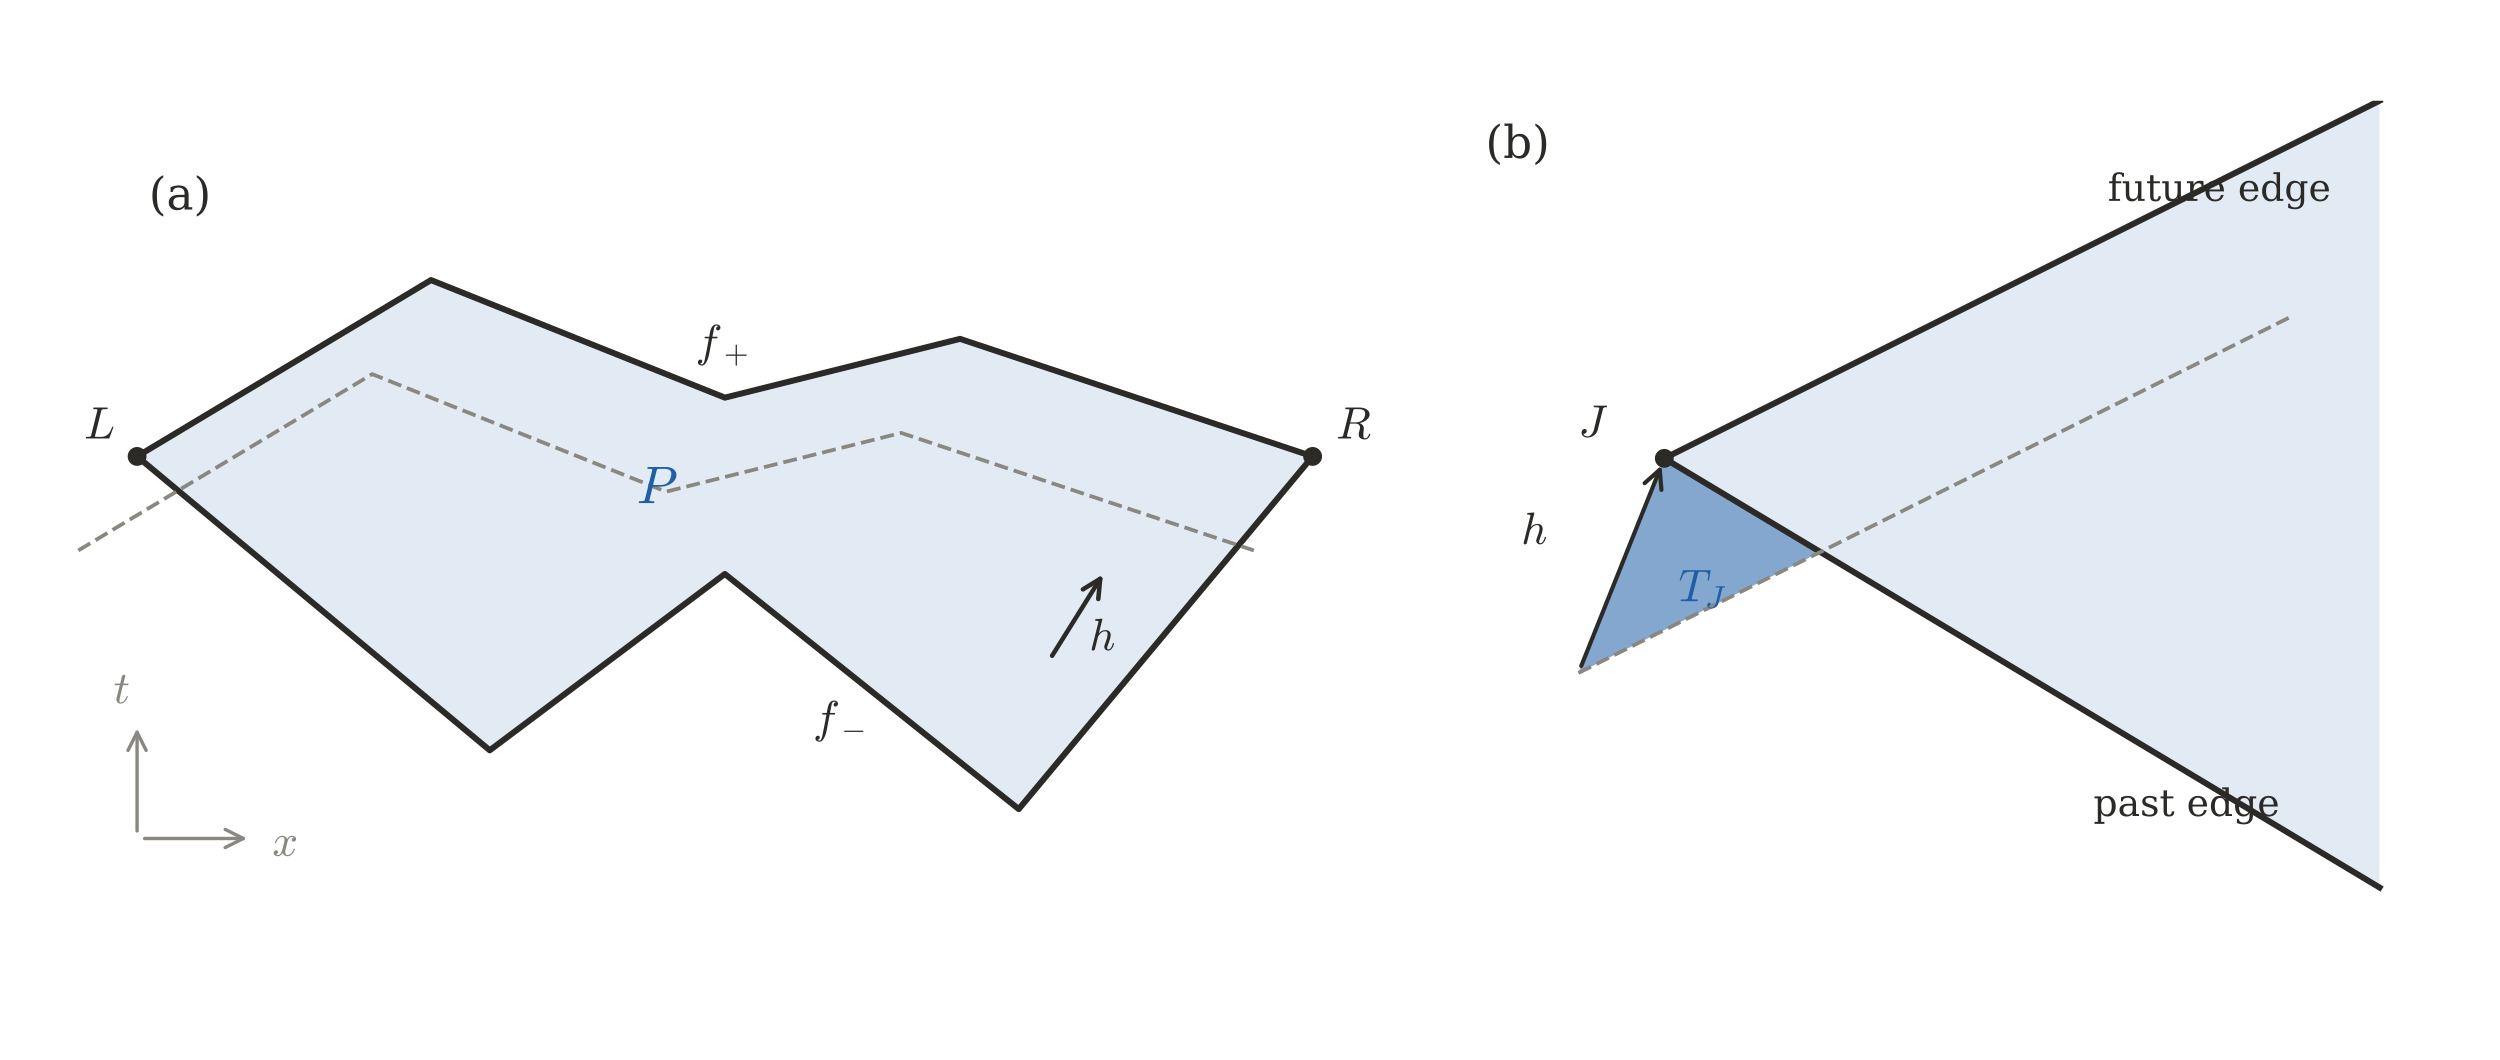
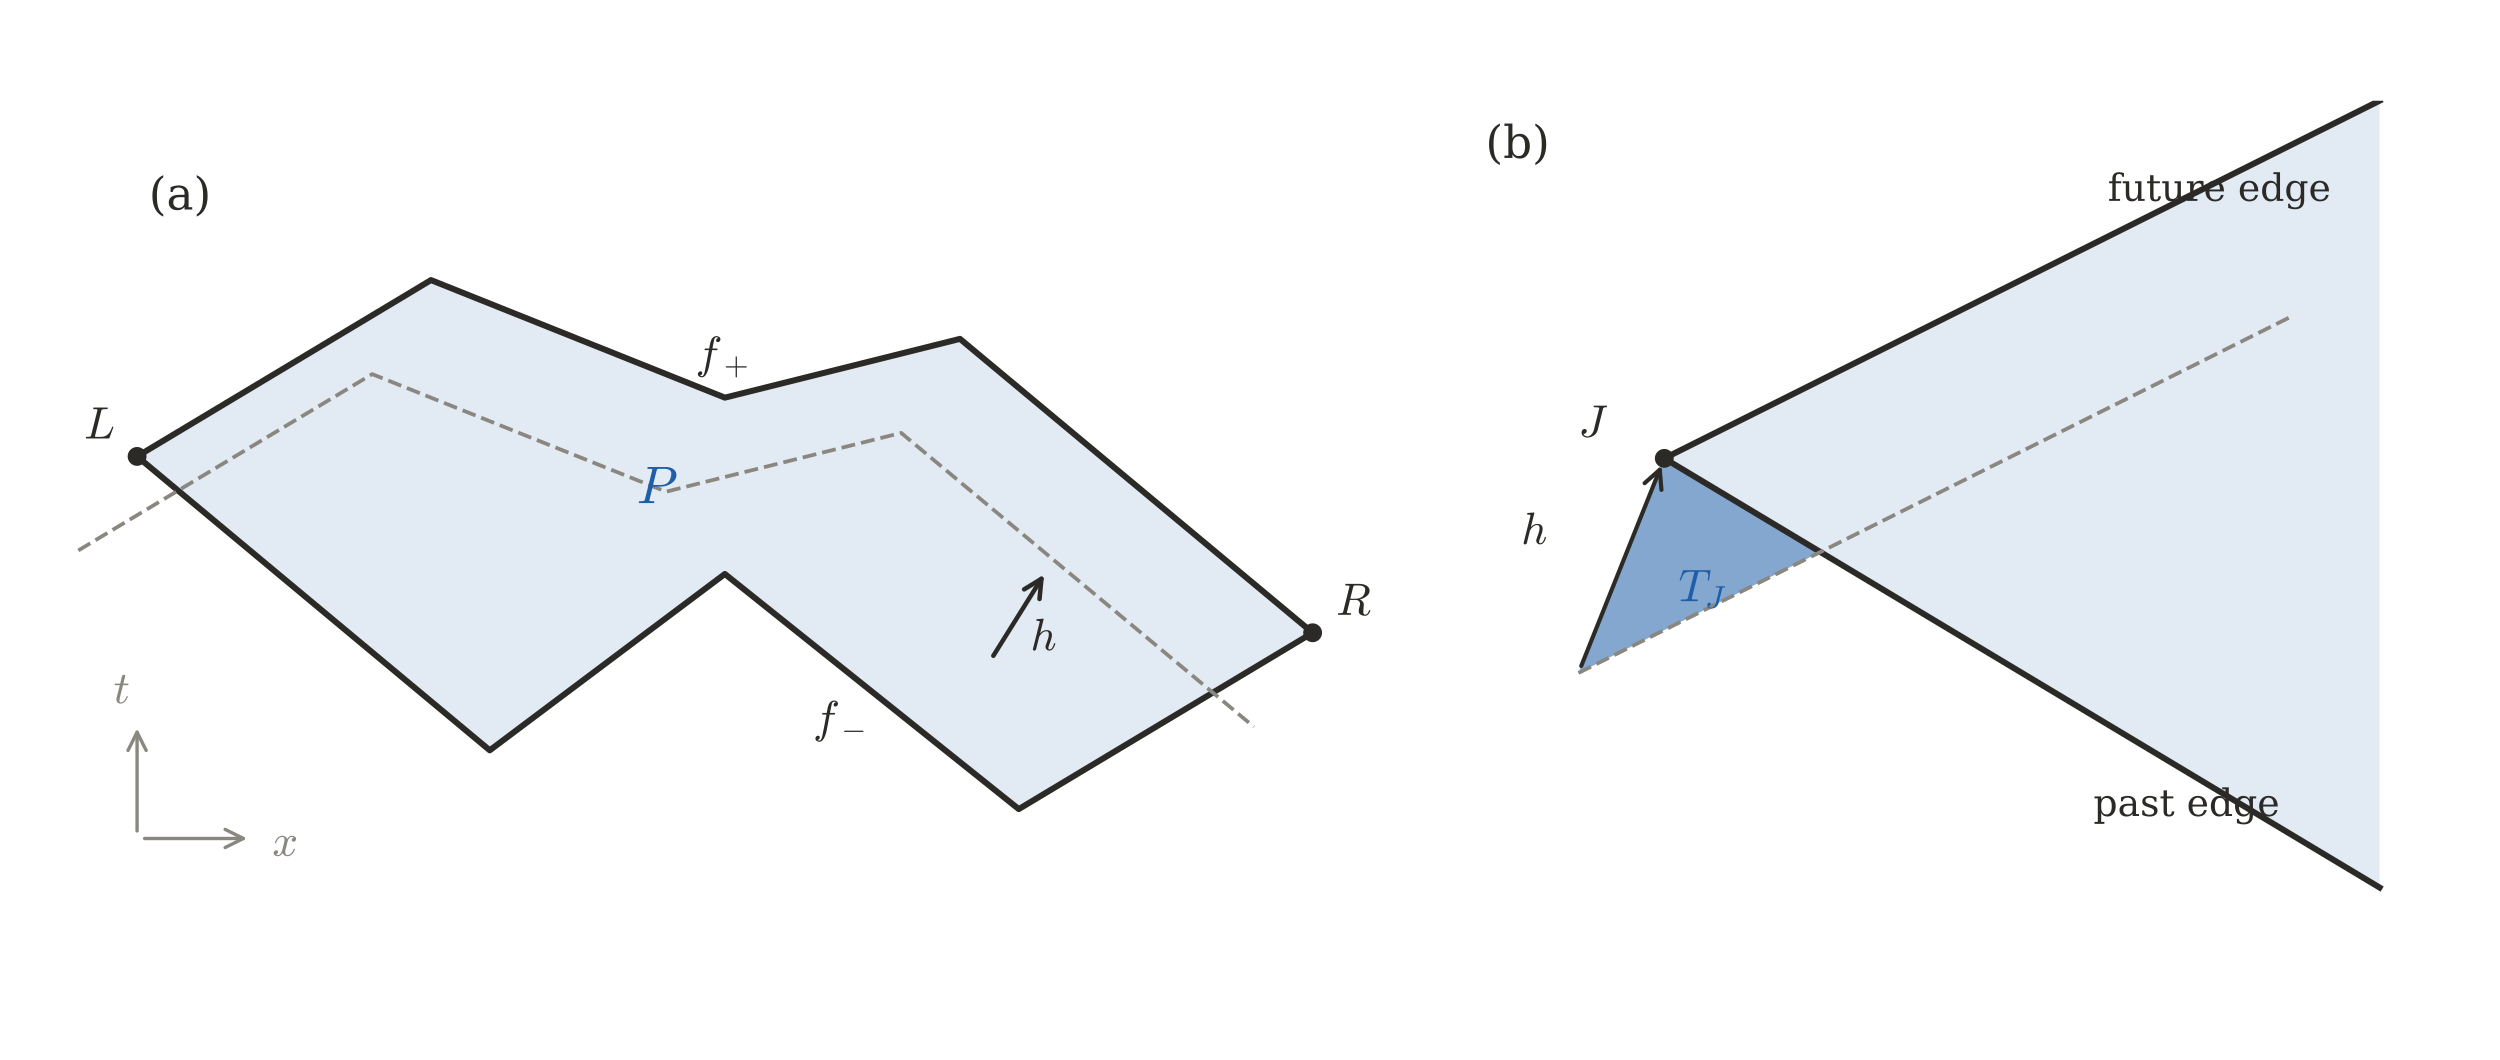
<svg xmlns="http://www.w3.org/2000/svg" xmlns:xlink="http://www.w3.org/1999/xlink" width="662.4pt" height="280.8pt" viewBox="0 0 662.4 280.8" version="1.1">
  <defs>
    <style type="text/css">*{stroke-linejoin: round; stroke-linecap: butt}</style>
  </defs>
  <g id="figure_1">
    <g id="patch_1">
      <path d="M 0 280.8  L 662.4 280.8  L 662.4 0  L 0 0  L 0 280.8  z " style="fill: none" />
    </g>
    <g id="axes_1">
      <g id="patch_2">
-         <path d="M 36.32 120.933  L 129.762 198.801  L 192.056 152.08  L 269.924 214.375  L 347.792 120.933  L 254.35 89.786  L 192.056 105.359  L 114.188 74.212  z " clip-path="url(#pbfc6c2f964)" style="fill: #1f5fa8; opacity: 0.13" />
+         <path d="M 36.32 120.933  L 129.762 198.801  L 192.056 152.08  L 269.924 214.375  L 347.792 167.654  L 254.35 89.786  L 192.056 105.359  L 114.188 74.212  z " clip-path="url(#p4184783c8d)" style="fill: #1f5fa8; opacity: 0.13" />
      </g>
      <g id="line2d_1">
-         <path d="M 36.32 120.933  L 129.762 198.801  L 192.056 152.08  L 269.924 214.375  L 347.792 120.933  " clip-path="url(#pbfc6c2f964)" style="fill: none; stroke: #2b2a27; stroke-width: 1.6; stroke-linecap: square" />
+         <path d="M 36.32 120.933  L 129.762 198.801  L 192.056 152.08  L 269.924 214.375  L 347.792 167.654  " clip-path="url(#p4184783c8d)" style="fill: none; stroke: #2b2a27; stroke-width: 1.6; stroke-linecap: square" />
      </g>
      <g id="line2d_2">
-         <path d="M 36.32 120.933  L 114.188 74.212  L 192.056 105.359  L 254.35 89.786  L 347.792 120.933  " clip-path="url(#pbfc6c2f964)" style="fill: none; stroke: #2b2a27; stroke-width: 1.6; stroke-linecap: square" />
+         <path d="M 36.32 120.933  L 114.188 74.212  L 192.056 105.359  L 254.35 89.786  L 347.792 167.654  " clip-path="url(#p4184783c8d)" style="fill: none; stroke: #2b2a27; stroke-width: 1.6; stroke-linecap: square" />
      </g>
      <g id="line2d_3">
-         <path d="M 20.747 145.851  L 98.615 99.13  L 176.483 130.277  L 238.777 114.704  L 332.218 145.851  " clip-path="url(#pbfc6c2f964)" style="fill: none; stroke-dasharray: 3.7,1.6; stroke-dashoffset: 0; stroke: #8a8780" />
+         <path d="M 20.747 145.851  L 98.615 99.13  L 176.483 130.277  L 238.777 114.704  L 332.218 192.571  " clip-path="url(#p4184783c8d)" style="fill: none; stroke-dasharray: 3.7,1.6; stroke-dashoffset: 0; stroke: #8a8780" />
      </g>
      <g id="line2d_4">
        <defs>
-           <path id="m4d7288b3ba" d="M 0 2  C 0.53 2 1.039 1.789 1.414 1.414  C 1.789 1.039 2 0.53 2 0  C 2 -0.53 1.789 -1.039 1.414 -1.414  C 1.039 -1.789 0.53 -2 0 -2  C -0.53 -2 -1.039 -1.789 -1.414 -1.414  C -1.789 -1.039 -2 -0.53 -2 0  C -2 0.53 -1.789 1.039 -1.414 1.414  C -1.039 1.789 -0.53 2 0 2  z " style="stroke: #2b2a27" />
+           <path id="m155830046b" d="M 0 2  C 0.53 2 1.039 1.789 1.414 1.414  C 1.789 1.039 2 0.53 2 0  C 2 -0.53 1.789 -1.039 1.414 -1.414  C 1.039 -1.789 0.53 -2 0 -2  C -0.53 -2 -1.039 -1.789 -1.414 -1.414  C -1.789 -1.039 -2 -0.53 -2 0  C -2 0.53 -1.789 1.039 -1.414 1.414  C -1.039 1.789 -0.53 2 0 2  z " style="stroke: #2b2a27" />
        </defs>
-         <g clip-path="url(#pbfc6c2f964)">
-           <use xlink:href="#m4d7288b3ba" x="36.32" y="120.933" style="fill: #2b2a27; stroke: #2b2a27" />
+         <g clip-path="url(#p4184783c8d)">
+           <use xlink:href="#m155830046b" x="36.32" y="120.933" style="fill: #2b2a27; stroke: #2b2a27" />
        </g>
      </g>
      <g id="line2d_5">
-         <g clip-path="url(#pbfc6c2f964)">
-           <use xlink:href="#m4d7288b3ba" x="347.792" y="120.933" style="fill: #2b2a27; stroke: #2b2a27" />
+         <g clip-path="url(#p4184783c8d)">
+           <use xlink:href="#m155830046b" x="347.792" y="167.654" style="fill: #2b2a27; stroke: #2b2a27" />
        </g>
      </g>
      <g id="text_1">
        <g style="fill: #2b2a27" transform="translate(22.30415 116.261) scale(0.12 -0.12)">
          <defs>
            <path id="Cmmi10-55" d="M 300 0  Q 238 0 238 84  Q 241 100 250 139  Q 259 178 276 201  Q 294 225 319 225  Q 709 225 863 269  Q 947 297 984 441  L 1863 3956  Q 1875 4019 1875 4044  Q 1875 4113 1797 4122  Q 1678 4147 1338 4147  Q 1275 4147 1275 4231  Q 1297 4313 1309 4342  Q 1322 4372 1381 4372  L 3272 4372  Q 3328 4372 3328 4288  Q 3319 4222 3306 4184  Q 3294 4147 3244 4147  Q 2772 4147 2613 4116  Q 2456 4088 2419 3928  L 1544 416  Q 1516 338 1516 275  Q 1516 225 1734 225  L 2328 225  Q 2831 225 3143 425  Q 3456 625 3606 876  Q 3756 1128 3857 1398  Q 3959 1669 4006 1678  L 4063 1678  Q 4128 1678 4128 1594  L 3559 44  Q 3550 0 3500 0  L 300 0  z " transform="scale(0.015625)" />
          </defs>
          <use xlink:href="#Cmmi10-55" transform="translate(0 0.6875)" />
        </g>
      </g>
      <g id="text_2">
-         <g style="fill: #2b2a27" transform="translate(354.0214 116.261) scale(0.12 -0.12)">
+         <g style="fill: #2b2a27" transform="translate(354.0214 162.9817) scale(0.12 -0.12)">
          <defs>
            <path id="Cmmi10-70" d="M 313 0  Q 250 0 250 84  Q 253 100 262 139  Q 272 178 289 201  Q 306 225 331 225  Q 722 225 878 269  Q 959 297 997 441  L 1875 3956  Q 1888 4019 1888 4044  Q 1888 4113 1813 4122  Q 1691 4147 1350 4147  Q 1288 4147 1288 4231  Q 1291 4247 1300 4286  Q 1309 4325 1326 4348  Q 1344 4372 1369 4372  L 3309 4372  Q 3541 4372 3791 4319  Q 4041 4266 4250 4152  Q 4459 4038 4593 3848  Q 4728 3659 4728 3406  Q 4728 3084 4515 2831  Q 4303 2578 3978 2408  Q 3653 2238 3347 2169  Q 3597 2078 3756 1879  Q 3916 1681 3916 1422  Q 3916 1388 3914 1370  Q 3913 1353 3909 1331  L 3859 763  Q 3853 638 3847 550  Q 3841 463 3841 409  Q 3841 234 3892 129  Q 3944 25 4097 25  Q 4297 25 4448 211  Q 4600 397 4647 616  Q 4675 672 4709 672  L 4769 672  Q 4831 672 4831 588  Q 4784 403 4682 237  Q 4581 72 4426 -34  Q 4272 -141 4091 -141  Q 3716 -141 3452 26  Q 3188 194 3188 550  Q 3188 684 3213 788  L 3353 1356  Q 3378 1434 3378 1538  Q 3378 1803 3198 1954  Q 3019 2106 2747 2106  L 1959 2106  L 1538 416  Q 1522 363 1522 325  Q 1522 259 1600 250  Q 1722 225 2059 225  Q 2125 225 2125 141  Q 2103 50 2090 25  Q 2078 0 2016 0  L 313 0  z M 1997 2272  L 2706 2272  Q 3403 2272 3756 2625  Q 3919 2788 4014 3039  Q 4109 3291 4109 3541  Q 4109 3778 3970 3912  Q 3831 4047 3626 4097  Q 3422 4147 3175 4147  L 2747 4147  Q 2572 4147 2515 4117  Q 2459 4088 2413 3928  L 1997 2272  z " transform="scale(0.015625)" />
          </defs>
          <use xlink:href="#Cmmi10-70" transform="translate(0 0.6875)" />
        </g>
      </g>
      <g id="text_3">
-         <g style="fill: #2b2a27" transform="translate(184.2694 94.45794) scale(0.12 -0.12)">
+         <g style="fill: #2b2a27" transform="translate(184.2694 97.57265) scale(0.12 -0.12)">
          <defs>
            <path id="Cmmi10-57" d="M 622 -1056  Q 741 -1147 909 -1147  Q 1138 -1147 1281 -641  Q 1341 -397 1606 966  L 1900 2534  L 1350 2534  Q 1288 2534 1288 2619  Q 1313 2759 1369 2759  L 1941 2759  L 2016 3175  Q 2053 3369 2084 3508  Q 2116 3647 2152 3765  Q 2188 3884 2259 4031  Q 2369 4241 2555 4377  Q 2741 4513 2956 4513  Q 3097 4513 3230 4461  Q 3363 4409 3447 4306  Q 3531 4203 3531 4063  Q 3531 3900 3423 3779  Q 3316 3659 3163 3659  Q 3059 3659 2986 3723  Q 2913 3788 2913 3891  Q 2913 4031 3008 4136  Q 3103 4241 3244 4256  Q 3125 4347 2950 4347  Q 2853 4347 2767 4256  Q 2681 4166 2656 4063  Q 2616 3900 2478 3181  L 2400 2759  L 3059 2759  Q 3122 2759 3122 2675  Q 3119 2659 3109 2620  Q 3100 2581 3083 2557  Q 3066 2534 3041 2534  L 2356 2534  L 2059 972  Q 2003 631 1929 279  Q 1856 -72 1723 -442  Q 1591 -813 1384 -1063  Q 1178 -1313 897 -1313  Q 681 -1313 511 -1189  Q 341 -1066 341 -863  Q 341 -700 445 -579  Q 550 -459 709 -459  Q 816 -459 887 -523  Q 959 -588 959 -691  Q 959 -828 857 -942  Q 756 -1056 622 -1056  z " transform="scale(0.015625)" />
            <path id="Cmr10-4c" d="M 481 1472  Q 428 1472 393 1512  Q 359 1553 359 1600  Q 359 1647 393 1687  Q 428 1728 481 1728  L 2363 1728  L 2363 3616  Q 2363 3666 2400 3698  Q 2438 3731 2491 3731  Q 2538 3731 2578 3698  Q 2619 3666 2619 3616  L 2619 1728  L 4500 1728  Q 4547 1728 4581 1687  Q 4616 1647 4616 1600  Q 4616 1553 4581 1512  Q 4547 1472 4500 1472  L 2619 1472  L 2619 -416  Q 2619 -466 2578 -498  Q 2538 -531 2491 -531  Q 2438 -531 2400 -498  Q 2363 -466 2363 -416  L 2363 1472  L 481 1472  z " transform="scale(0.015625)" />
          </defs>
          <use xlink:href="#Cmmi10-57" transform="translate(0 0.484375)" />
          <use xlink:href="#Cmr10-4c" transform="translate(62.87699 -14.51559) scale(0.7)" />
        </g>
      </g>
      <g id="text_4">
        <g style="fill: #2b2a27" transform="translate(215.4165 194.1289) scale(0.12 -0.12)">
          <defs>
            <path id="Cmsy10-11" d="M 653 1472  Q 600 1472 565 1512  Q 531 1553 531 1600  Q 531 1647 565 1687  Q 600 1728 653 1728  L 4325 1728  Q 4375 1728 4408 1687  Q 4441 1647 4441 1600  Q 4441 1553 4408 1512  Q 4375 1472 4325 1472  L 653 1472  z " transform="scale(0.015625)" />
          </defs>
          <use xlink:href="#Cmmi10-57" transform="translate(0 0.484375)" />
          <use xlink:href="#Cmsy10-11" transform="translate(62.87699 -14.51559) scale(0.7)" />
        </g>
      </g>
      <g id="text_5">
        <g style="fill: #1f5fa8" transform="translate(168.6958 133.3919) scale(0.14 -0.14)">
          <defs>
            <path id="Cmmi10-68" d="M 313 0  Q 250 0 250 84  Q 253 100 262 139  Q 272 178 289 201  Q 306 225 331 225  Q 722 225 878 269  Q 959 297 997 441  L 1875 3956  Q 1888 4019 1888 4044  Q 1888 4113 1813 4122  Q 1691 4147 1350 4147  Q 1288 4147 1288 4231  Q 1291 4247 1300 4286  Q 1309 4325 1326 4348  Q 1344 4372 1369 4372  L 3578 4372  Q 3881 4372 4165 4264  Q 4450 4156 4631 3934  Q 4813 3713 4813 3397  Q 4813 2991 4527 2672  Q 4241 2353 3814 2175  Q 3388 1997 2988 1997  L 1947 1997  L 1556 416  Q 1544 353 1544 325  Q 1544 300 1551 283  Q 1559 266 1573 261  Q 1588 256 1619 250  Q 1741 225 2081 225  Q 2144 225 2144 141  Q 2122 50 2109 25  Q 2097 0 2034 0  L 313 0  z M 1978 2188  L 2875 2188  Q 3497 2188 3822 2522  Q 3988 2688 4092 3000  Q 4197 3313 4197 3566  Q 4197 3881 3956 4014  Q 3716 4147 3359 4147  L 2747 4147  Q 2572 4147 2515 4117  Q 2459 4088 2413 3928  L 1978 2188  z " transform="scale(0.015625)" />
          </defs>
          <use xlink:href="#Cmmi10-68" transform="translate(0 0.6875)" />
        </g>
      </g>
      <g id="patch_3">
-         <path d="M 278.77 173.746  Q 285.496 162.984 291.512 153.359  " style="fill: none; stroke: #2b2a27; stroke-width: 1.2; stroke-linecap: round" />
-         <path d="M 286.933 156.157  L 291.512 153.359  L 291.003 158.701  " style="fill: none; stroke: #2b2a27; stroke-width: 1.2; stroke-linecap: round" />
+         <path d="M 263.196 173.746  Q 269.923 162.984 275.938 153.359  " style="fill: none; stroke: #2b2a27; stroke-width: 1.2; stroke-linecap: round" />
+         <path d="M 271.359 156.157  L 275.938 153.359  L 275.43 158.701  " style="fill: none; stroke: #2b2a27; stroke-width: 1.2; stroke-linecap: round" />
      </g>
      <g id="text_6">
-         <g style="fill: #2b2a27" transform="translate(288.6124 172.3258) scale(0.12 -0.12)">
+         <g style="fill: #2b2a27" transform="translate(273.0388 172.3258) scale(0.12 -0.12)">
          <defs>
            <path id="Cmmi10-5f" d="M 341 116  Q 341 153 347 172  L 1275 3872  Q 1300 3981 1306 4044  Q 1306 4147 891 4147  Q 825 4147 825 4231  Q 828 4247 839 4287  Q 850 4328 867 4350  Q 884 4372 916 4372  L 1778 4441  L 1797 4441  Q 1797 4434 1819 4423  Q 1841 4413 1844 4409  Q 1856 4378 1856 4359  L 1356 2363  Q 1750 2828 2291 2828  Q 2516 2828 2680 2750  Q 2844 2672 2936 2514  Q 3028 2356 3028 2138  Q 3028 1875 2911 1503  Q 2794 1131 2619 672  Q 2528 463 2528 288  Q 2528 97 2675 97  Q 2925 97 3092 364  Q 3259 631 3328 941  Q 3341 978 3378 978  L 3456 978  Q 3481 978 3497 961  Q 3513 944 3513 922  Q 3513 916 3506 903  Q 3450 672 3339 448  Q 3228 225 3059 76  Q 2891 -72 2663 -72  Q 2438 -72 2278 83  Q 2119 238 2119 459  Q 2119 578 2169 709  Q 2350 1191 2470 1569  Q 2591 1947 2591 2234  Q 2591 2419 2519 2541  Q 2447 2663 2278 2663  Q 1934 2663 1678 2452  Q 1422 2241 1234 1894  L 800 147  Q 775 50 703 -11  Q 631 -72 538 -72  Q 456 -72 398 -17  Q 341 38 341 116  z " transform="scale(0.015625)" />
          </defs>
          <use xlink:href="#Cmmi10-5f" transform="translate(0 0.609375)" />
        </g>
      </g>
      <g id="text_7">
        <g style="fill: #2b2a27" transform="translate(39.43509 55.52399) scale(0.12 -0.12)">
          <defs>
            <path id="DejaVuSerif-b" d="M 2041 -997  Q 1281 -656 893 83  Q 506 822 506 1931  Q 506 3044 893 3783  Q 1281 4522 2041 4863  L 2041 4556  Q 1559 4225 1350 3623  Q 1141 3022 1141 1931  Q 1141 844 1350 242  Q 1559 -359 2041 -691  L 2041 -997  z " transform="scale(0.015625)" />
            <path id="DejaVuSerif-44" d="M 2547 1044  L 2547 1747  L 1806 1747  Q 1378 1747 1168 1562  Q 959 1378 959 997  Q 959 650 1171 447  Q 1384 244 1747 244  Q 2106 244 2326 466  Q 2547 688 2547 1044  z M 3122 2075  L 3122 331  L 3634 331  L 3634 0  L 2547 0  L 2547 359  Q 2356 128 2106 18  Q 1856 -91 1522 -91  Q 969 -91 644 203  Q 319 497 319 997  Q 319 1513 691 1797  Q 1063 2081 1741 2081  L 2547 2081  L 2547 2309  Q 2547 2688 2317 2895  Q 2088 3103 1672 3103  Q 1328 3103 1125 2947  Q 922 2791 872 2484  L 575 2484  L 575 3156  Q 875 3284 1158 3348  Q 1441 3413 1709 3413  Q 2400 3413 2761 3070  Q 3122 2728 3122 2075  z " transform="scale(0.015625)" />
            <path id="DejaVuSerif-c" d="M 453 -997  L 453 -691  Q 934 -359 1145 242  Q 1356 844 1356 1931  Q 1356 3022 1145 3623  Q 934 4225 453 4556  L 453 4863  Q 1216 4522 1603 3783  Q 1991 3044 1991 1931  Q 1991 822 1603 83  Q 1216 -656 453 -997  z " transform="scale(0.015625)" />
          </defs>
          <use xlink:href="#DejaVuSerif-b" />
          <use xlink:href="#DejaVuSerif-44" transform="translate(39.01562 0)" />
          <use xlink:href="#DejaVuSerif-c" transform="translate(98.64062 0)" />
        </g>
      </g>
      <g id="patch_4">
        <path d="M 36.32 220.158  Q 36.32 206.587 36.32 194.023  " style="fill: none; stroke: #8a8780; stroke-width: 0.9; stroke-linecap: round" />
        <path d="M 33.92 198.823  L 36.32 194.023  L 38.72 198.823  " style="fill: none; stroke: #8a8780; stroke-width: 0.9; stroke-linecap: round" />
      </g>
      <g id="text_8">
        <g style="fill: #8a8780" transform="translate(30.09094 186.3421) scale(0.12 -0.12)">
          <defs>
            <path id="Cmmi10-30" d="M 397 519  Q 397 613 416 697  L 878 2534  L 206 2534  Q 141 2534 141 2619  Q 166 2759 225 2759  L 934 2759  L 1191 3803  Q 1216 3888 1291 3947  Q 1366 4006 1459 4006  Q 1541 4006 1595 3957  Q 1650 3909 1650 3828  Q 1650 3809 1648 3798  Q 1647 3788 1644 3775  L 1388 2759  L 2047 2759  Q 2113 2759 2113 2675  Q 2109 2659 2100 2621  Q 2091 2584 2075 2559  Q 2059 2534 2028 2534  L 1331 2534  L 872 684  Q 825 503 825 372  Q 825 97 1013 97  Q 1294 97 1511 361  Q 1728 625 1844 941  Q 1869 978 1894 978  L 1972 978  Q 1997 978 2012 961  Q 2028 944 2028 922  Q 2028 909 2022 903  Q 1881 516 1612 222  Q 1344 -72 997 -72  Q 744 -72 570 93  Q 397 259 397 519  z " transform="scale(0.015625)" />
          </defs>
          <use xlink:href="#Cmmi10-30" transform="translate(0 0.40625)" />
        </g>
      </g>
      <g id="patch_5">
        <path d="M 38.324 222.161  Q 51.894 222.161 64.458 222.161  " style="fill: none; stroke: #8a8780; stroke-width: 0.9; stroke-linecap: round" />
        <path d="M 59.658 219.761  L 64.458 222.161  L 59.658 224.561  " style="fill: none; stroke: #8a8780; stroke-width: 0.9; stroke-linecap: round" />
      </g>
      <g id="text_9">
        <g style="fill: #8a8780" transform="translate(72.1396 226.8334) scale(0.12 -0.12)">
          <defs>
            <path id="Cmmi10-3f" d="M 500 184  Q 613 97 819 97  Q 1019 97 1172 289  Q 1325 481 1381 709  L 1672 1844  Q 1741 2153 1741 2266  Q 1741 2425 1652 2544  Q 1563 2663 1403 2663  Q 1200 2663 1022 2536  Q 844 2409 722 2214  Q 600 2019 550 1819  Q 538 1778 500 1778  L 422 1778  Q 372 1778 372 1838  L 372 1856  Q 434 2094 584 2320  Q 734 2547 951 2687  Q 1169 2828 1416 2828  Q 1650 2828 1839 2703  Q 2028 2578 2106 2363  Q 2216 2559 2386 2693  Q 2556 2828 2759 2828  Q 2897 2828 3040 2779  Q 3184 2731 3275 2631  Q 3366 2531 3366 2381  Q 3366 2219 3261 2101  Q 3156 1984 2994 1984  Q 2891 1984 2822 2050  Q 2753 2116 2753 2216  Q 2753 2350 2845 2451  Q 2938 2553 3066 2572  Q 2950 2663 2747 2663  Q 2541 2663 2389 2472  Q 2238 2281 2175 2047  L 1894 916  Q 1825 659 1825 494  Q 1825 331 1917 214  Q 2009 97 2163 97  Q 2463 97 2698 361  Q 2934 625 3009 941  Q 3022 978 3059 978  L 3138 978  Q 3163 978 3178 961  Q 3194 944 3194 922  Q 3194 916 3188 903  Q 3097 522 2806 225  Q 2516 -72 2150 -72  Q 1916 -72 1727 54  Q 1538 181 1459 397  Q 1359 209 1182 68  Q 1006 -72 806 -72  Q 669 -72 523 -23  Q 378 25 287 125  Q 197 225 197 378  Q 197 528 301 651  Q 406 775 563 775  Q 669 775 741 711  Q 813 647 813 544  Q 813 409 723 309  Q 634 209 500 184  z " transform="scale(0.015625)" />
          </defs>
          <use xlink:href="#Cmmi10-3f" transform="translate(0 0.8125)" />
        </g>
      </g>
    </g>
    <g id="axes_2">
      <g id="patch_6">
-         <path d="M 440.968 121.448  L 630.488 235.16  L 630.488 26.688  z " clip-path="url(#pc03c990dee)" style="fill: #1f5fa8; opacity: 0.13" />
+         <path d="M 440.968 121.448  L 630.488 235.16  L 630.488 26.688  z " clip-path="url(#p2c6061294b)" style="fill: #1f5fa8; opacity: 0.13" />
      </g>
      <g id="patch_7">
-         <path d="M 440.968 121.448  L 418.226 178.304  L 482.318 146.258  z " clip-path="url(#pc03c990dee)" style="fill: #1f5fa8; opacity: 0.55" />
+         <path d="M 440.968 121.448  L 418.226 178.304  L 482.318 146.258  z " clip-path="url(#p2c6061294b)" style="fill: #1f5fa8; opacity: 0.55" />
      </g>
      <g id="line2d_6">
-         <path d="M 440.968 121.448  L 630.488 235.16  " clip-path="url(#pc03c990dee)" style="fill: none; stroke: #2b2a27; stroke-width: 1.6; stroke-linecap: square" />
+         <path d="M 440.968 121.448  L 630.488 235.16  " clip-path="url(#p2c6061294b)" style="fill: none; stroke: #2b2a27; stroke-width: 1.6; stroke-linecap: square" />
      </g>
      <g id="line2d_7">
-         <path d="M 440.968 121.448  L 630.488 26.688  " clip-path="url(#pc03c990dee)" style="fill: none; stroke: #2b2a27; stroke-width: 1.6; stroke-linecap: square" />
+         <path d="M 440.968 121.448  L 630.488 26.688  " clip-path="url(#p2c6061294b)" style="fill: none; stroke: #2b2a27; stroke-width: 1.6; stroke-linecap: square" />
      </g>
      <g id="line2d_8">
-         <path d="M 418.226 178.304  L 607.746 83.544  " clip-path="url(#pc03c990dee)" style="fill: none; stroke-dasharray: 3.7,1.6; stroke-dashoffset: 0; stroke: #8a8780" />
+         <path d="M 418.226 178.304  L 607.746 83.544  " clip-path="url(#p2c6061294b)" style="fill: none; stroke-dasharray: 3.7,1.6; stroke-dashoffset: 0; stroke: #8a8780" />
      </g>
      <g id="line2d_9">
-         <g clip-path="url(#pc03c990dee)">
-           <use xlink:href="#m4d7288b3ba" x="440.968" y="121.448" style="fill: #2b2a27; stroke: #2b2a27" />
+         <g clip-path="url(#p2c6061294b)">
+           <use xlink:href="#m155830046b" x="440.968" y="121.448" style="fill: #2b2a27; stroke: #2b2a27" />
        </g>
      </g>
      <g id="text_10">
        <g style="fill: #2b2a27" transform="translate(418.2259 115.7624) scale(0.12 -0.12)">
          <defs>
            <path id="Cmmi10-4f" d="M 697 384  Q 759 206 928 115  Q 1097 25 1294 25  Q 1494 25 1680 164  Q 1866 303 1995 512  Q 2125 722 2175 928  L 2931 3956  Q 2938 3981 2939 3993  Q 2941 4006 2944 4019  Q 2944 4088 2894 4103  Q 2725 4147 2209 4147  Q 2144 4147 2144 4231  Q 2156 4281 2164 4309  Q 2172 4338 2192 4355  Q 2213 4372 2253 4372  L 3988 4372  Q 4050 4372 4050 4288  Q 4025 4147 3969 4147  Q 3744 4147 3628 4112  Q 3513 4078 3469 3928  L 2713 903  Q 2641 606 2420 367  Q 2200 128 1897 -6  Q 1594 -141 1288 -141  Q 950 -141 695 46  Q 441 234 441 556  Q 441 769 556 922  Q 672 1075 884 1075  Q 1006 1075 1089 1000  Q 1172 925 1172 806  Q 1172 634 1044 506  Q 916 378 744 378  Q 709 378 697 384  z " transform="scale(0.015625)" />
          </defs>
          <use xlink:href="#Cmmi10-4f" transform="translate(0 0.6875)" />
        </g>
      </g>
      <g id="patch_8">
        <path d="M 418.969 176.447  Q 429.597 149.876 439.769 124.446  " style="fill: none; stroke: #2b2a27; stroke-width: 1.1; stroke-linecap: round" />
        <path d="M 435.758 128.012  L 439.769 124.446  L 440.215 129.794  " style="fill: none; stroke: #2b2a27; stroke-width: 1.1; stroke-linecap: round" />
      </g>
      <g id="text_11">
        <g style="fill: #2b2a27" transform="translate(403.0643 144.1904) scale(0.12 -0.12)">
          <use xlink:href="#Cmmi10-5f" transform="translate(0 0.609375)" />
        </g>
      </g>
      <g id="text_12">
        <g style="fill: #2b2a27" transform="translate(558.4705 53.22091) scale(0.1 -0.1)">
          <defs>
            <path id="DejaVuSerif-49" d="M 2753 4078  L 2450 4078  Q 2447 4313 2317 4434  Q 2188 4556 1941 4556  Q 1619 4556 1487 4379  Q 1356 4203 1356 3750  L 1356 3322  L 2284 3322  L 2284 2988  L 1356 2988  L 1356 331  L 2094 331  L 2094 0  L 231 0  L 231 331  L 781 331  L 781 2988  L 231 2988  L 231 3322  L 781 3322  L 781 3738  Q 781 4294 1070 4578  Q 1359 4863 1919 4863  Q 2128 4863 2337 4825  Q 2547 4788 2753 4709  L 2753 4078  z " transform="scale(0.015625)" />
            <path id="DejaVuSerif-58" d="M 2266 3322  L 3341 3322  L 3341 331  L 3884 331  L 3884 0  L 2766 0  L 2766 588  Q 2606 256 2353 82  Q 2100 -91 1766 -91  Q 1213 -91 952 223  Q 691 538 691 1209  L 691 2988  L 172 2988  L 172 3322  L 1269 3322  L 1269 1388  Q 1269 781 1417 556  Q 1566 331 1947 331  Q 2347 331 2556 625  Q 2766 919 2766 1478  L 2766 2988  L 2266 2988  L 2266 3322  z " transform="scale(0.015625)" />
            <path id="DejaVuSerif-57" d="M 691 2988  L 184 2988  L 184 3322  L 691 3322  L 691 4353  L 1269 4353  L 1269 3322  L 2350 3322  L 2350 2988  L 1269 2988  L 1269 878  Q 1269 456 1350 337  Q 1431 219 1650 219  Q 1875 219 1978 351  Q 2081 484 2088 781  L 2522 781  Q 2497 328 2275 118  Q 2053 -91 1600 -91  Q 1103 -91 897 129  Q 691 350 691 878  L 691 2988  z " transform="scale(0.015625)" />
            <path id="DejaVuSerif-55" d="M 3059 3328  L 3059 2497  L 2728 2497  Q 2713 2744 2591 2866  Q 2469 2988 2234 2988  Q 1809 2988 1582 2694  Q 1356 2400 1356 1850  L 1356 331  L 2022 331  L 2022 0  L 263 0  L 263 331  L 781 331  L 781 2994  L 231 2994  L 231 3322  L 1356 3322  L 1356 2731  Q 1525 3078 1790 3245  Q 2056 3413 2438 3413  Q 2578 3413 2733 3391  Q 2888 3369 3059 3328  z " transform="scale(0.015625)" />
            <path id="DejaVuSerif-48" d="M 3469 1600  L 991 1600  L 991 1575  Q 991 903 1244 561  Q 1497 219 1991 219  Q 2369 219 2611 417  Q 2853 616 2950 1006  L 3413 1006  Q 3275 459 2904 184  Q 2534 -91 1931 -91  Q 1203 -91 761 389  Q 319 869 319 1663  Q 319 2450 753 2931  Q 1188 3413 1894 3413  Q 2647 3413 3050 2948  Q 3453 2484 3469 1600  z M 2791 1931  Q 2772 2513 2545 2808  Q 2319 3103 1894 3103  Q 1497 3103 1269 2806  Q 1041 2509 991 1931  L 2791 1931  z " transform="scale(0.015625)" />
            <path id="DejaVuSerif-3" transform="scale(0.015625)" />
            <path id="DejaVuSerif-47" d="M 3359 331  L 3909 331  L 3909 0  L 2784 0  L 2784 519  Q 2616 206 2355 57  Q 2094 -91 1709 -91  Q 1097 -91 708 395  Q 319 881 319 1663  Q 319 2444 706 2928  Q 1094 3413 1709 3413  Q 2094 3413 2355 3264  Q 2616 3116 2784 2803  L 2784 4531  L 2241 4531  L 2241 4863  L 3359 4863  L 3359 331  z M 2784 1497  L 2784 1825  Q 2784 2422 2554 2737  Q 2325 3053 1888 3053  Q 1444 3053 1217 2703  Q 991 2353 991 1663  Q 991 975 1217 622  Q 1444 269 1888 269  Q 2325 269 2554 583  Q 2784 897 2784 1497  z " transform="scale(0.015625)" />
            <path id="DejaVuSerif-4a" d="M 3359 2988  L 3359 72  Q 3359 -644 2965 -1033  Q 2572 -1422 1844 -1422  Q 1516 -1422 1216 -1362  Q 916 -1303 641 -1184  L 641 -488  L 941 -488  Q 997 -813 1206 -963  Q 1416 -1113 1806 -1113  Q 2313 -1113 2548 -827  Q 2784 -541 2784 72  L 2784 519  Q 2616 206 2355 57  Q 2094 -91 1709 -91  Q 1097 -91 708 395  Q 319 881 319 1663  Q 319 2444 706 2928  Q 1094 3413 1709 3413  Q 2094 3413 2355 3264  Q 2616 3116 2784 2803  L 2784 3322  L 3909 3322  L 3909 2988  L 3359 2988  z M 2784 1825  Q 2784 2422 2554 2737  Q 2325 3053 1888 3053  Q 1444 3053 1217 2703  Q 991 2353 991 1663  Q 991 975 1217 622  Q 1444 269 1888 269  Q 2325 269 2554 583  Q 2784 897 2784 1497  L 2784 1825  z " transform="scale(0.015625)" />
          </defs>
          <use xlink:href="#DejaVuSerif-49" />
          <use xlink:href="#DejaVuSerif-58" transform="translate(37.01562 0)" />
          <use xlink:href="#DejaVuSerif-57" transform="translate(101.4219 0)" />
          <use xlink:href="#DejaVuSerif-58" transform="translate(141.6094 0)" />
          <use xlink:href="#DejaVuSerif-55" transform="translate(206.0156 0)" />
          <use xlink:href="#DejaVuSerif-48" transform="translate(253.8125 0)" />
          <use xlink:href="#DejaVuSerif-3" transform="translate(313 0)" />
          <use xlink:href="#DejaVuSerif-48" transform="translate(344.7812 0)" />
          <use xlink:href="#DejaVuSerif-47" transform="translate(403.9688 0)" />
          <use xlink:href="#DejaVuSerif-4a" transform="translate(467.9844 0)" />
          <use xlink:href="#DejaVuSerif-48" transform="translate(532 0)" />
        </g>
      </g>
      <g id="text_13">
        <g style="fill: #2b2a27" transform="translate(554.6801 216.2079) scale(0.1 -0.1)">
          <defs>
            <path id="DejaVuSerif-53" d="M 1313 1825  L 1313 1497  Q 1313 897 1542 583  Q 1772 269 2209 269  Q 2650 269 2876 622  Q 3103 975 3103 1663  Q 3103 2353 2876 2703  Q 2650 3053 2209 3053  Q 1772 3053 1542 2737  Q 1313 2422 1313 1825  z M 738 2988  L 184 2988  L 184 3322  L 1313 3322  L 1313 2803  Q 1481 3116 1742 3264  Q 2003 3413 2388 3413  Q 3000 3413 3387 2928  Q 3775 2444 3775 1663  Q 3775 881 3387 395  Q 3000 -91 2388 -91  Q 2003 -91 1742 57  Q 1481 206 1313 519  L 1313 -997  L 1856 -997  L 1856 -1331  L 184 -1331  L 184 -997  L 738 -997  L 738 2988  z " transform="scale(0.015625)" />
            <path id="DejaVuSerif-56" d="M 359 184  L 359 959  L 691 959  Q 703 588 923 403  Q 1144 219 1575 219  Q 1963 219 2166 364  Q 2369 509 2369 788  Q 2369 1006 2220 1140  Q 2072 1275 1594 1428  L 1178 1569  Q 750 1706 558 1912  Q 366 2119 366 2438  Q 366 2894 700 3153  Q 1034 3413 1625 3413  Q 1888 3413 2178 3344  Q 2469 3275 2778 3144  L 2778 2419  L 2447 2419  Q 2434 2741 2221 2922  Q 2009 3103 1644 3103  Q 1281 3103 1095 2975  Q 909 2847 909 2591  Q 909 2381 1050 2254  Q 1191 2128 1613 1997  L 2069 1856  Q 2541 1709 2748 1489  Q 2956 1269 2956 922  Q 2956 450 2595 179  Q 2234 -91 1600 -91  Q 1278 -91 972 -22  Q 666 47 359 184  z " transform="scale(0.015625)" />
          </defs>
          <use xlink:href="#DejaVuSerif-53" />
          <use xlink:href="#DejaVuSerif-44" transform="translate(64.01562 0)" />
          <use xlink:href="#DejaVuSerif-56" transform="translate(123.6406 0)" />
          <use xlink:href="#DejaVuSerif-57" transform="translate(174.9531 0)" />
          <use xlink:href="#DejaVuSerif-3" transform="translate(215.1406 0)" />
          <use xlink:href="#DejaVuSerif-48" transform="translate(246.9219 0)" />
          <use xlink:href="#DejaVuSerif-47" transform="translate(306.1094 0)" />
          <use xlink:href="#DejaVuSerif-4a" transform="translate(370.125 0)" />
          <use xlink:href="#DejaVuSerif-48" transform="translate(434.1406 0)" />
        </g>
      </g>
      <g id="text_14">
        <g style="fill: #1f5fa8" transform="translate(444.7587 159.352) scale(0.12 -0.12)">
          <defs>
            <path id="Cmmi10-78" d="M 294 84  Q 297 100 308 140  Q 319 181 336 203  Q 353 225 384 225  Q 934 225 1113 256  Q 1284 300 1319 441  L 2194 3956  Q 2222 4034 2222 4097  Q 2222 4147 1997 4147  L 1625 4147  Q 1197 4147 964 4015  Q 731 3884 622 3668  Q 513 3453 341 2963  Q 319 2906 275 2906  L 219 2906  Q 153 2906 153 2988  L 609 4313  Q 622 4372 672 4372  L 4453 4372  Q 4519 4372 4519 4288  L 4306 2963  Q 4306 2944 4284 2925  Q 4263 2906 4244 2906  L 4184 2906  Q 4122 2906 4122 2988  Q 4191 3441 4191 3628  Q 4191 3853 4097 3968  Q 4003 4084 3853 4115  Q 3703 4147 3463 4147  L 3084 4147  Q 2913 4147 2853 4115  Q 2794 4084 2753 3928  L 1875 416  Q 1872 403 1870 390  Q 1869 378 1863 359  Q 1863 278 1959 256  Q 2125 225 2669 225  Q 2731 225 2731 141  Q 2709 50 2696 25  Q 2684 0 2625 0  L 359 0  Q 294 0 294 84  z " transform="scale(0.015625)" />
          </defs>
          <use xlink:href="#Cmmi10-78" transform="translate(0 0.6875)" />
          <use xlink:href="#Cmmi10-4f" transform="translate(58.39844 -14.31246) scale(0.7)" />
        </g>
      </g>
      <g id="text_15">
        <g style="fill: #2b2a27" transform="translate(393.5883 41.84973) scale(0.12 -0.12)">
          <defs>
            <path id="DejaVuSerif-45" d="M 738 331  L 738 4531  L 184 4531  L 184 4863  L 1313 4863  L 1313 2803  Q 1481 3116 1742 3264  Q 2003 3413 2388 3413  Q 3000 3413 3387 2928  Q 3775 2444 3775 1663  Q 3775 881 3387 395  Q 3000 -91 2388 -91  Q 2003 -91 1742 57  Q 1481 206 1313 519  L 1313 0  L 184 0  L 184 331  L 738 331  z M 1313 1497  Q 1313 897 1542 583  Q 1772 269 2209 269  Q 2650 269 2876 622  Q 3103 975 3103 1663  Q 3103 2353 2876 2703  Q 2650 3053 2209 3053  Q 1772 3053 1542 2737  Q 1313 2422 1313 1825  L 1313 1497  z " transform="scale(0.015625)" />
          </defs>
          <use xlink:href="#DejaVuSerif-b" />
          <use xlink:href="#DejaVuSerif-45" transform="translate(39.01562 0)" />
          <use xlink:href="#DejaVuSerif-c" transform="translate(103.0312 0)" />
        </g>
      </g>
    </g>
  </g>
  <defs>
-     <clipPath id="pbfc6c2f964">
+     <clipPath id="p4184783c8d">
      <rect x="12.96" y="43.065" width="358.192" height="194.67" />
    </clipPath>
-     <clipPath id="pc03c990dee">
+     <clipPath id="p2c6061294b">
      <rect x="384.112" y="26.688" width="265.328" height="227.424" />
    </clipPath>
  </defs>
</svg>
